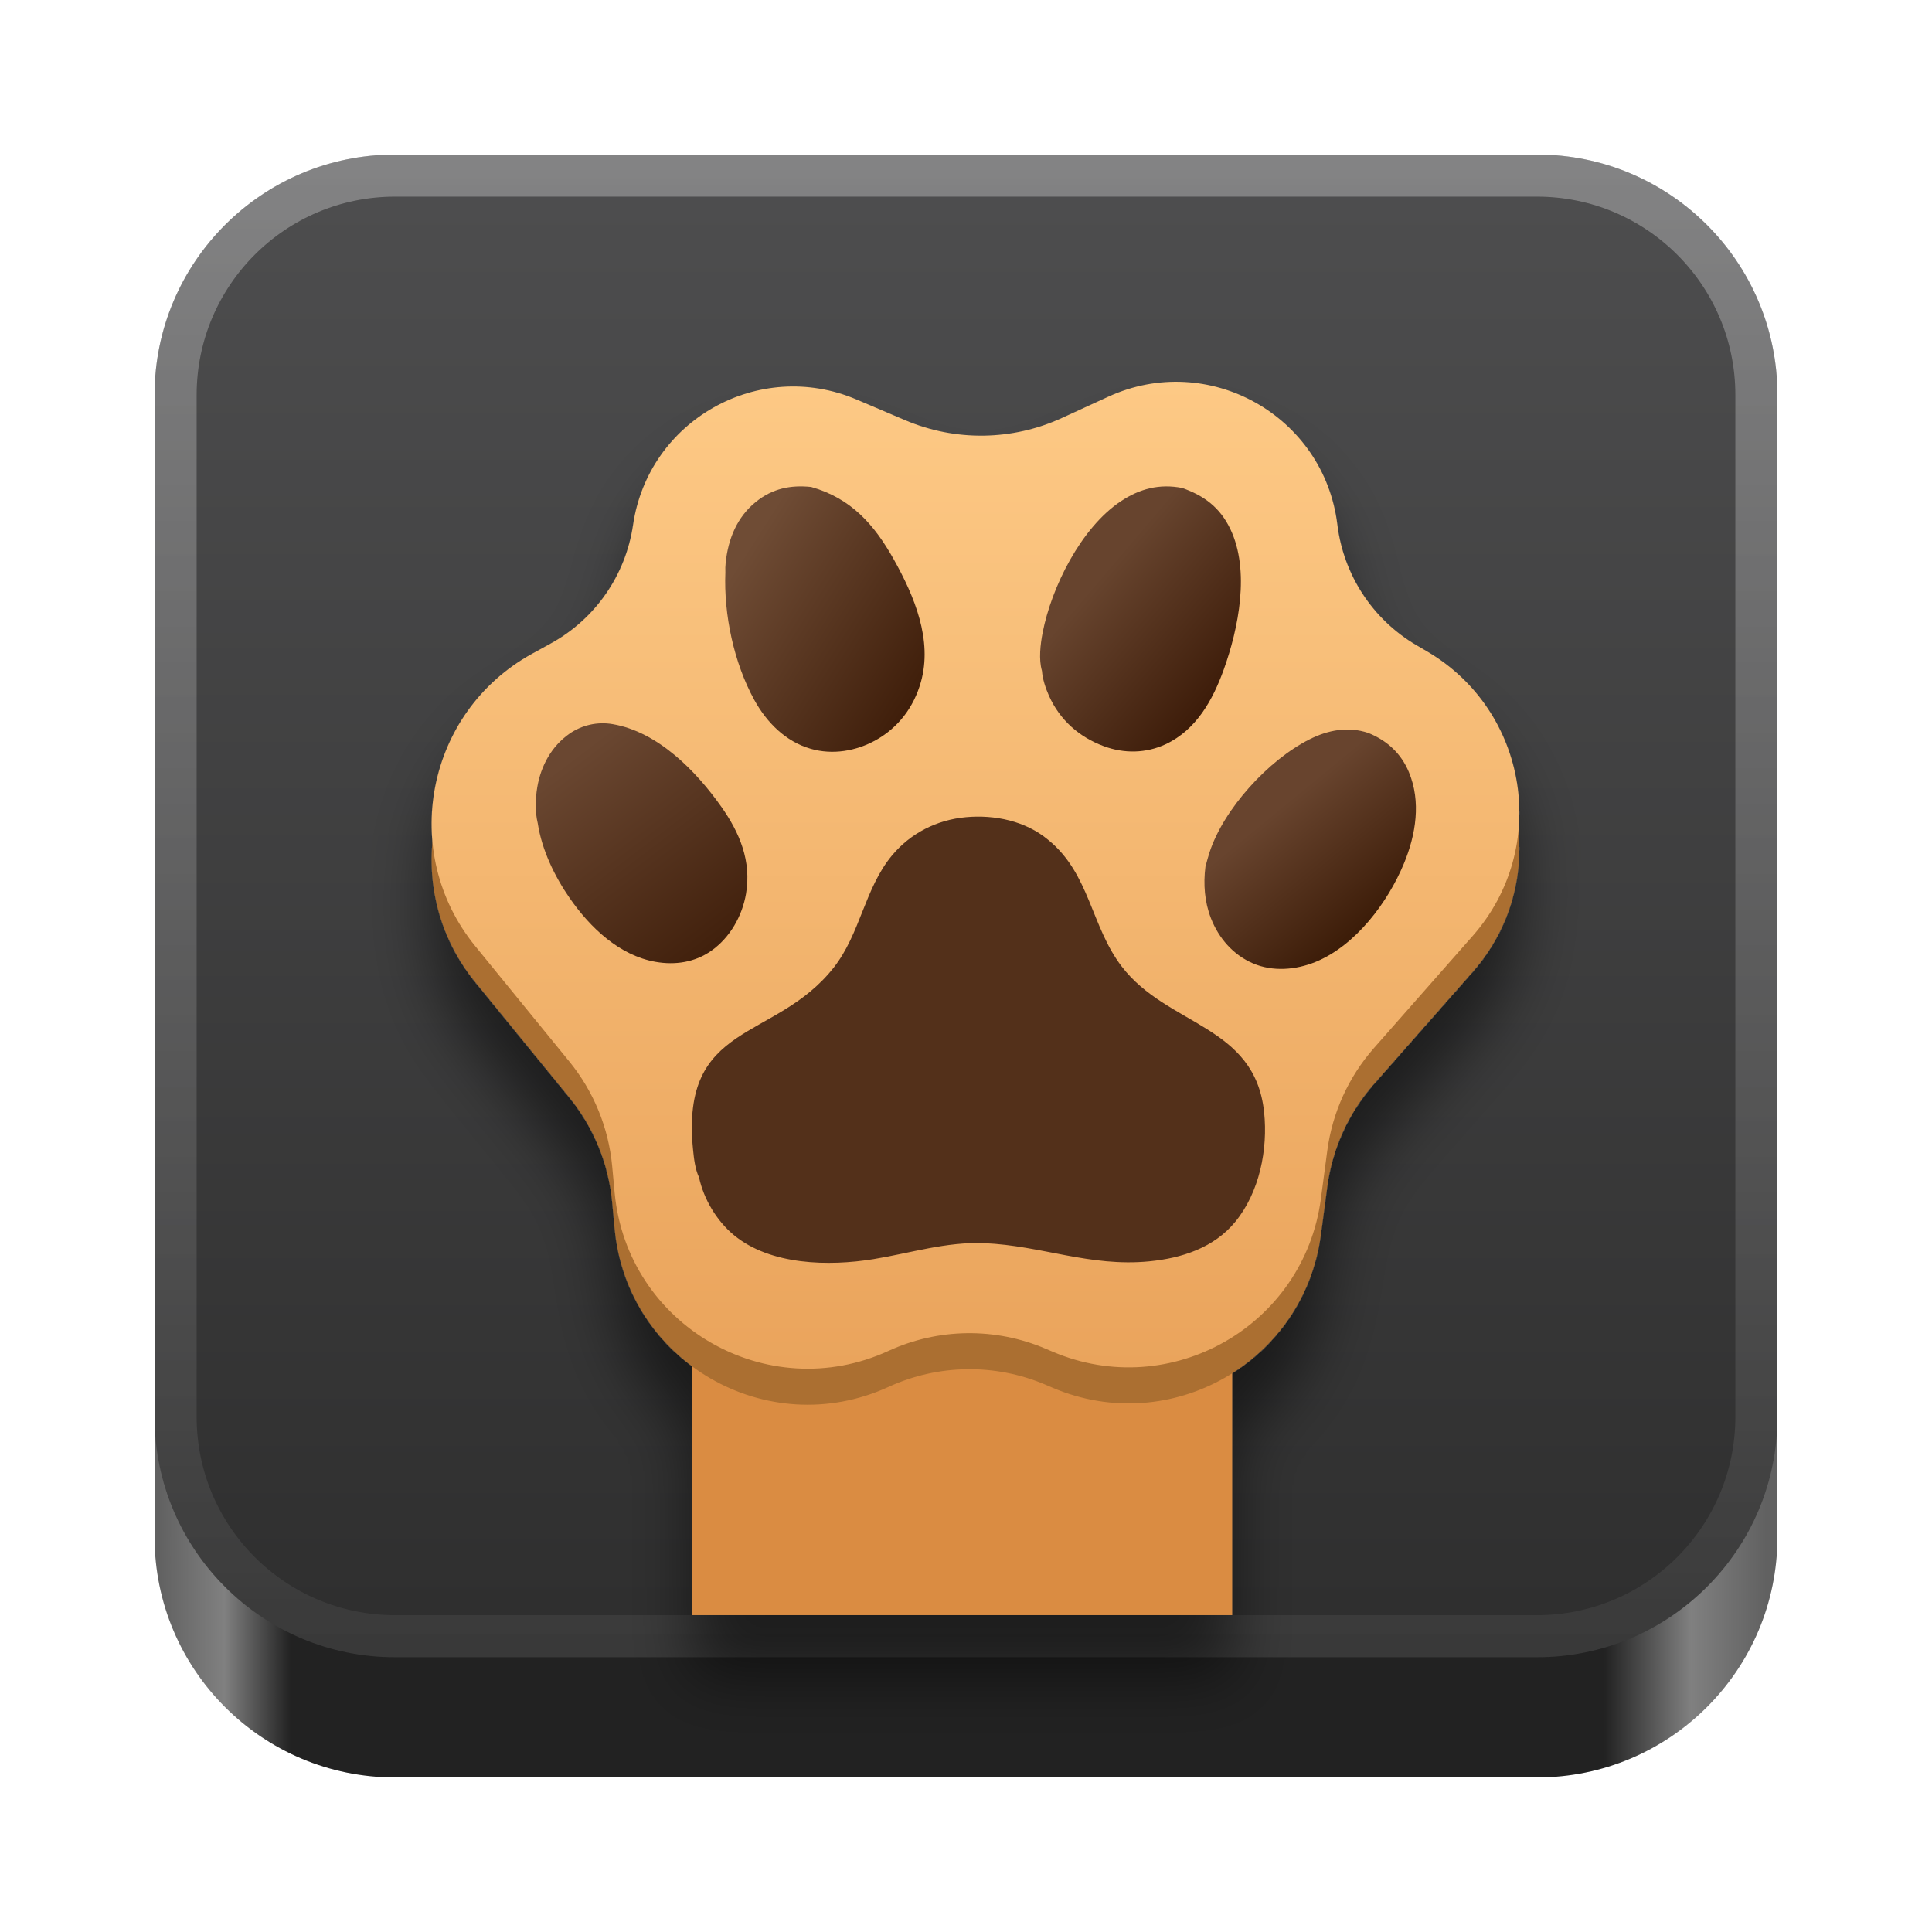
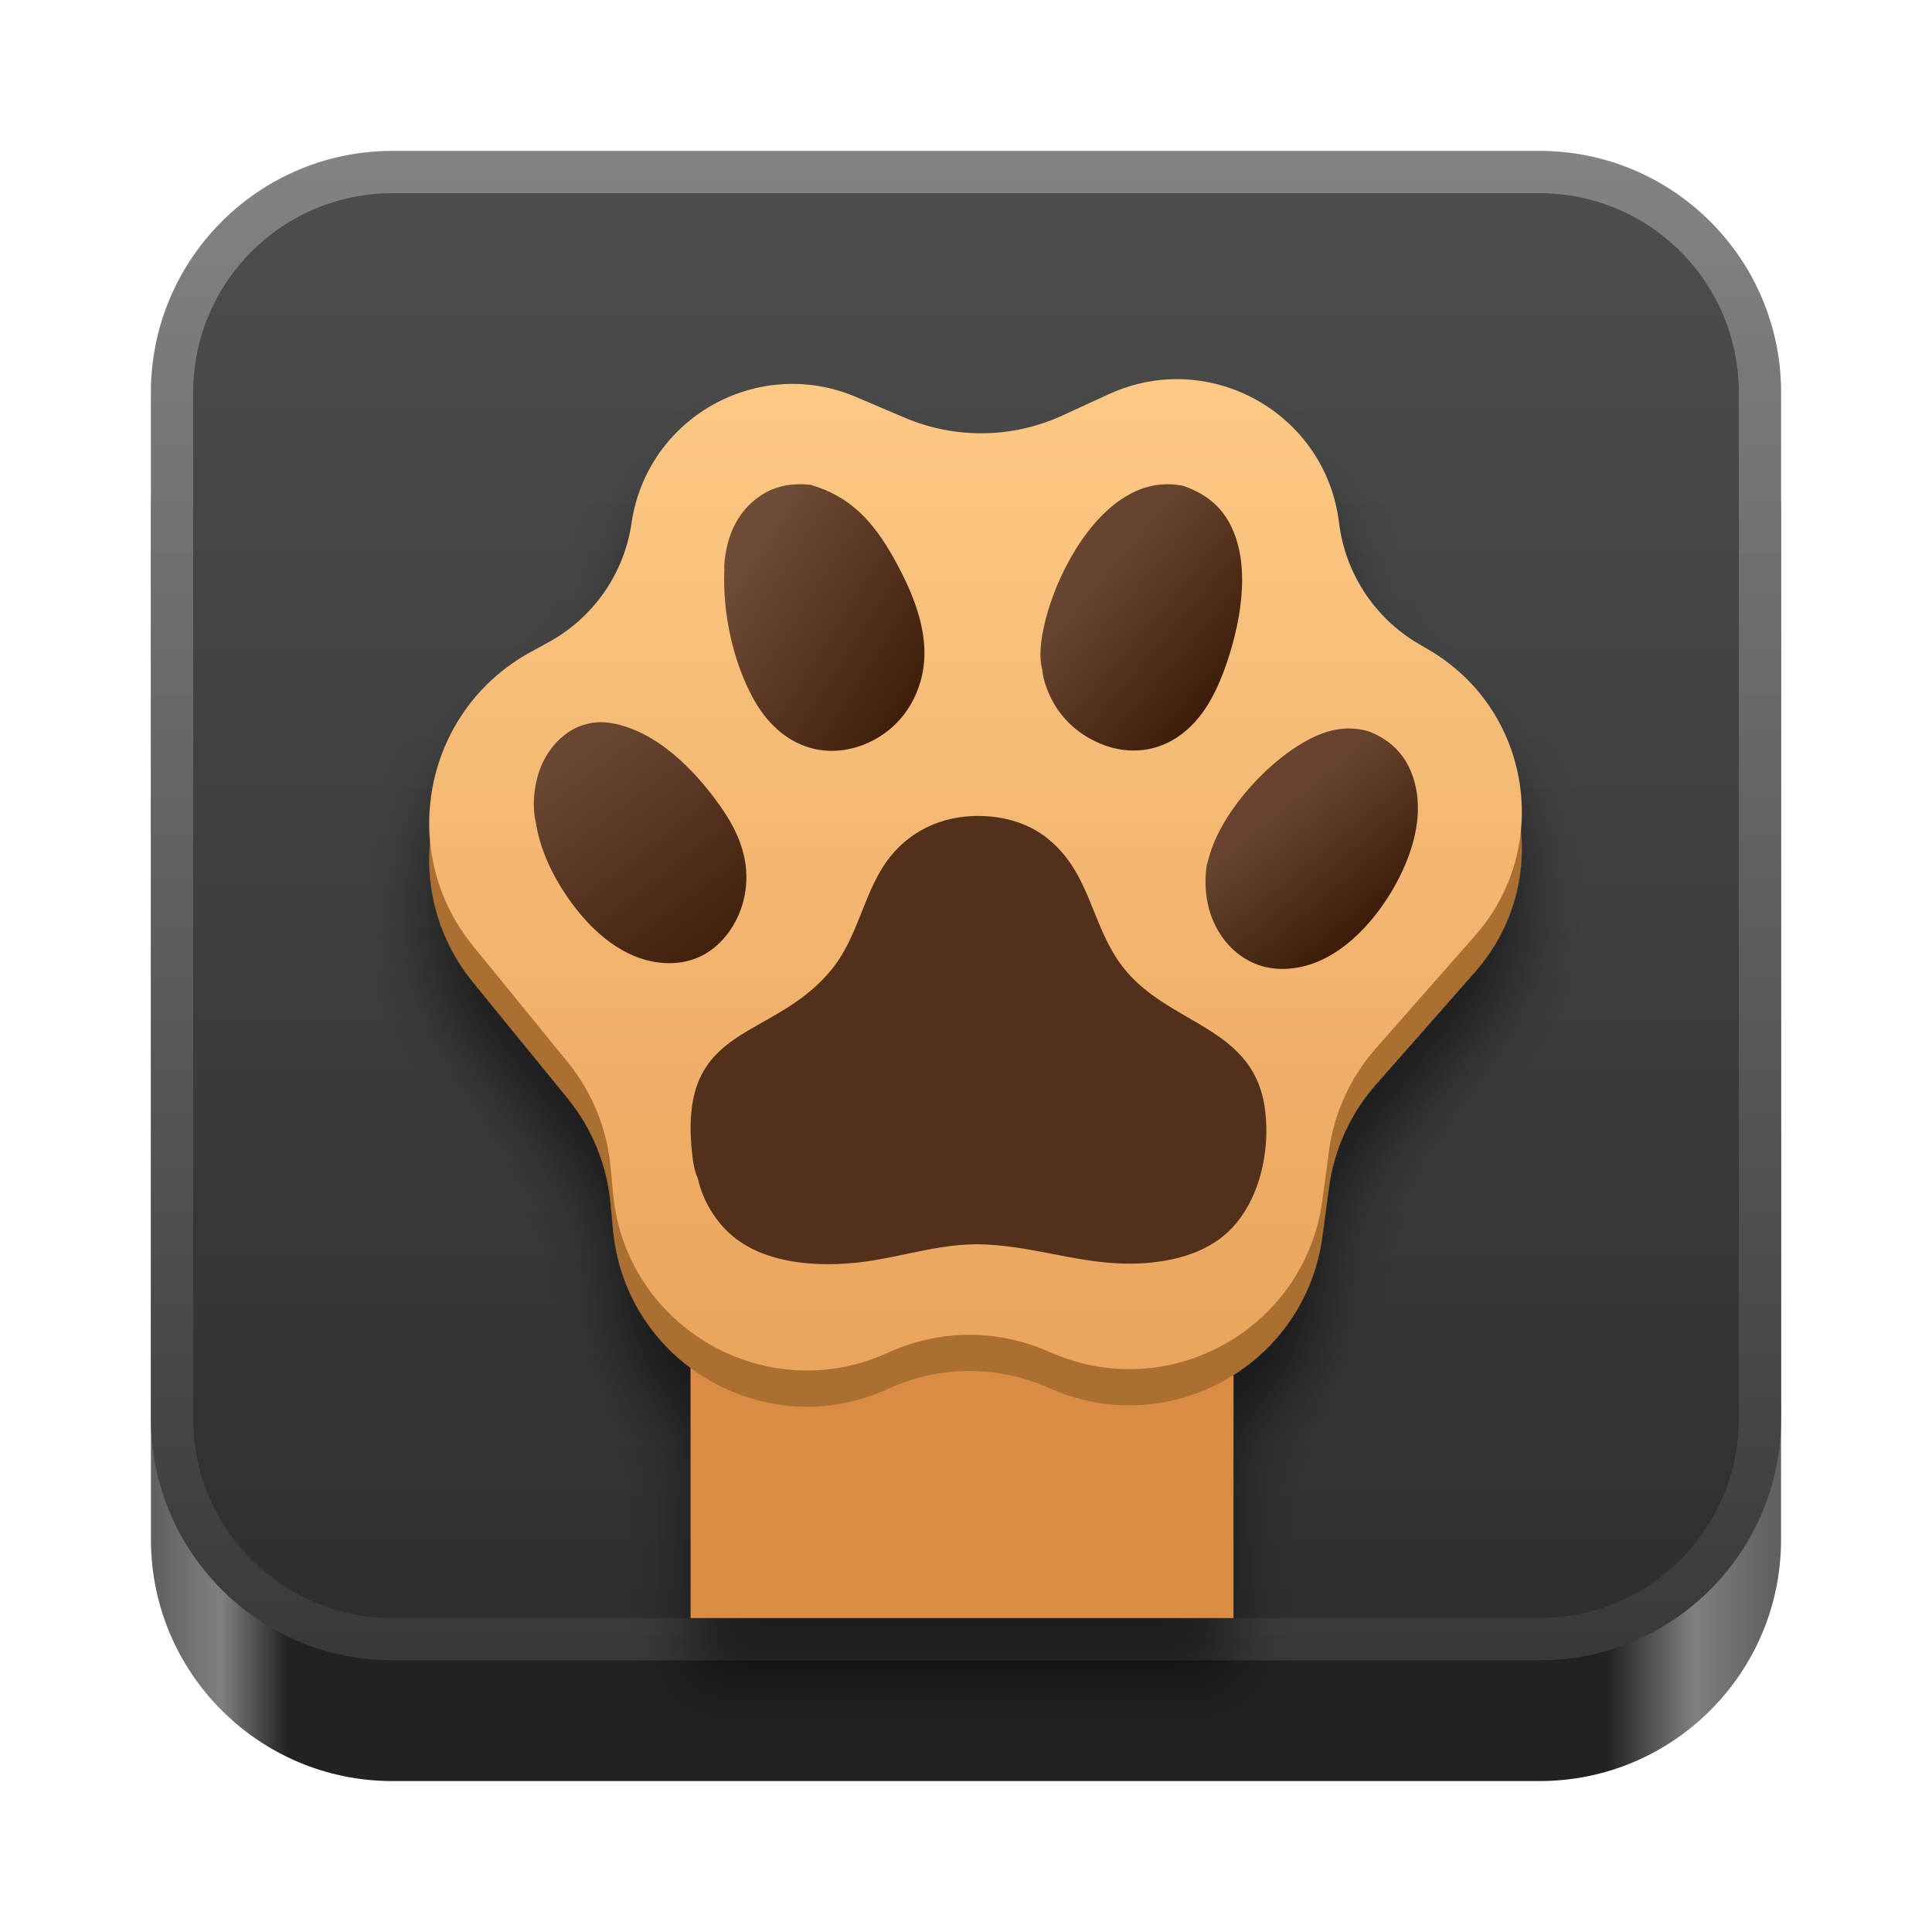
<svg xmlns="http://www.w3.org/2000/svg" width="64" height="64" viewBox="0 0 64 64" fill="none">
-   <rect x="5.12" y="9.102" width="53.76" height="49.778" rx="7.964" fill="url(#paint0_linear_2691_1015)" />
-   <rect x="5.12" y="5.12" width="53.76" height="49.778" rx="7.964" fill="url(#paint1_linear_2691_1015)" />
-   <rect x="5.817" y="5.817" width="52.366" height="48.384" rx="7.268" stroke="url(#paint2_linear_2691_1015)" stroke-width="1.394" style="mix-blend-mode:soft-light" />
-   <g filter="url(#filter0_d_2691_1015)">
-     <rect x="22.918" y="34.41" width="17.9" height="19.093" fill="#DA8C42" />
-     <path d="M36.713 14.335C40.026 12.814 43.861 14.957 44.302 18.575C44.506 20.243 45.476 21.72 46.926 22.569L47.269 22.77C50.627 24.735 51.358 29.275 48.787 32.194L45.515 35.911C44.675 36.864 44.138 38.045 43.969 39.305L43.755 40.913C43.193 45.119 38.779 47.634 34.874 45.973L34.631 45.869C32.966 45.161 31.08 45.188 29.436 45.942C25.414 47.789 20.773 45.11 20.361 40.703L20.279 39.821C20.16 38.553 19.667 37.348 18.862 36.36L15.743 32.535C13.209 29.426 14.113 24.78 17.628 22.848L18.249 22.506C19.721 21.697 20.728 20.246 20.971 18.584C21.479 15.107 25.139 13.052 28.373 14.428L29.983 15.113C31.648 15.821 33.534 15.794 35.178 15.04L36.713 14.335Z" fill="#AB6F31" />
-     <path d="M36.713 13.142C40.026 11.621 43.861 13.763 44.302 17.382C44.506 19.05 45.476 20.527 46.926 21.376L47.269 21.576C50.627 23.542 51.358 28.081 48.787 31.001L45.515 34.717C44.675 35.671 44.138 36.852 43.969 38.111L43.755 39.719C43.193 43.926 38.779 46.441 34.874 44.779L34.631 44.676C32.966 43.968 31.08 43.994 29.436 44.749C25.414 46.596 20.773 43.916 20.361 39.51L20.279 38.628C20.16 37.359 19.667 36.155 18.862 35.167L15.743 31.342C13.209 28.233 14.113 23.587 17.628 21.655L18.249 21.313C19.721 20.504 20.728 19.052 20.971 17.391C21.479 13.914 25.139 11.859 28.373 13.234L29.983 13.919C31.648 14.628 33.534 14.601 35.178 13.846L36.713 13.142Z" fill="url(#paint3_linear_2691_1015)" />
-     <path d="M24.029 18.96C24.023 18.852 24.028 18.747 24.039 18.639C24.122 17.852 24.414 17.128 25.043 16.622C25.587 16.184 26.185 16.06 26.87 16.131C28.188 16.505 28.954 17.363 29.611 18.536C30.288 19.746 30.9 21.2 30.505 22.596C30.272 23.421 29.762 24.101 29.009 24.52C28.358 24.882 27.582 25.013 26.858 24.805C26.022 24.566 25.396 23.93 24.986 23.184C24.312 21.956 23.972 20.356 24.029 18.96Z" fill="url(#paint4_linear_2691_1015)" />
-     <path d="M34.516 22.222C34.404 21.844 34.465 21.342 34.538 20.961C34.833 19.441 35.812 17.487 37.118 16.612C37.751 16.188 38.409 16.018 39.16 16.164C39.892 16.42 40.418 16.815 40.758 17.529C41.414 18.903 41.029 20.814 40.539 22.178C40.176 23.188 39.628 24.177 38.617 24.652C37.965 24.958 37.235 24.968 36.563 24.718C35.75 24.417 35.11 23.852 34.752 23.056C34.64 22.806 34.535 22.497 34.516 22.222Z" fill="url(#paint5_linear_2691_1015)" />
-     <path d="M17.814 27.273C17.721 26.901 17.734 26.453 17.798 26.076C17.918 25.372 18.266 24.726 18.858 24.309C19.276 24.017 19.792 23.901 20.294 23.988C21.789 24.241 23.053 25.534 23.893 26.723C24.507 27.591 24.896 28.529 24.713 29.606C24.587 30.345 24.181 31.061 23.562 31.496C23.016 31.88 22.363 31.977 21.712 31.862C20.514 31.65 19.548 30.725 18.877 29.759C18.371 29.031 17.949 28.156 17.814 27.273Z" fill="url(#paint6_linear_2691_1015)" />
-     <path d="M39.932 28.708L39.939 28.684C39.978 28.539 40.017 28.393 40.063 28.249C40.533 26.794 42.023 25.173 43.379 24.492C43.997 24.181 44.658 24.056 45.328 24.28C45.945 24.53 46.41 24.953 46.67 25.574C47.081 26.554 46.903 27.647 46.509 28.601C45.978 29.887 44.907 31.323 43.581 31.864C42.928 32.131 42.168 32.195 41.509 31.914C40.85 31.632 40.373 31.081 40.115 30.421C39.902 29.876 39.858 29.286 39.932 28.708Z" fill="url(#paint7_linear_2691_1015)" />
-     <path d="M23.156 39.001C23.027 38.732 22.987 38.377 22.958 38.083C22.532 33.807 25.666 34.528 27.616 32.055C28.5 30.933 28.641 29.433 29.544 28.344C30.163 27.597 31.038 27.158 32 27.07C32.953 26.983 33.977 27.197 34.723 27.822C36.105 28.945 36.134 30.678 37.159 32.017C38.678 33.999 41.567 33.939 41.875 36.839C42.006 38.075 41.722 39.496 40.921 40.473C40.215 41.335 39.146 41.679 38.07 41.784C36.105 41.976 34.506 41.262 32.609 41.182C31.349 41.129 30.161 41.511 28.933 41.711C27.459 41.95 25.522 41.917 24.311 40.914C23.741 40.443 23.312 39.723 23.156 39.001Z" fill="#53301A" />
+   <rect x="5" y="9" width="54" height="50" rx="8" fill="url(#paint0_linear_2689_60610)" />
+   <rect x="5" y="5" width="54" height="50" rx="8" fill="url(#paint1_linear_2689_60610)" />
+   <rect x="5.7" y="5.7" width="52.6" height="48.6" rx="7.3" stroke="url(#paint2_linear_2689_60610)" stroke-width="1.4" style="mix-blend-mode:soft-light" />
+   <g filter="url(#filter0_d_2689_60610)">
+     <rect x="22.878" y="34.421" width="17.98" height="19.179" fill="#DA8C42" />
+     <path d="M36.734 14.256C40.062 12.728 43.914 14.88 44.357 18.515C44.562 20.191 45.537 21.674 46.993 22.527L47.337 22.729C50.71 24.703 51.444 29.262 48.862 32.195L45.575 35.928C44.732 36.886 44.192 38.072 44.023 39.337L43.807 40.952C43.243 45.178 38.809 47.704 34.886 46.035L34.642 45.931C32.97 45.22 31.076 45.247 29.425 46.005C25.384 47.859 20.723 45.168 20.309 40.742L20.226 39.856C20.107 38.582 19.612 37.372 18.803 36.38L15.671 32.538C13.125 29.415 14.033 24.748 17.563 22.807L18.188 22.464C19.666 21.651 20.678 20.193 20.922 18.525C21.432 15.032 25.109 12.967 28.357 14.349L29.974 15.037C31.646 15.749 33.541 15.722 35.192 14.964L36.734 14.256Z" fill="#AB6F31" />
+     <path d="M36.734 13.057C40.062 11.53 43.914 13.682 44.357 17.317C44.562 18.992 45.537 20.476 46.993 21.328L47.337 21.53C50.71 23.504 51.444 28.064 48.862 30.997L45.575 34.73C44.732 35.687 44.192 36.874 44.023 38.139L43.807 39.754C43.243 43.979 38.809 46.505 34.886 44.836L34.642 44.733C32.97 44.021 31.076 44.048 29.425 44.806C25.384 46.661 20.723 43.969 20.309 39.543L20.226 38.657C20.107 37.383 19.612 36.173 18.803 35.181L15.671 31.339C13.125 28.216 14.033 23.549 17.563 21.608L18.188 21.265C19.666 20.453 20.678 18.995 20.922 17.326C21.432 13.833 25.109 11.769 28.357 13.15L29.974 13.839C31.646 14.55 33.541 14.523 35.192 13.765L36.734 13.057Z" fill="url(#paint3_linear_2689_60610)" />
+     <path d="M23.994 18.902C23.988 18.794 23.992 18.687 24.004 18.579C24.087 17.789 24.38 17.062 25.012 16.553C25.559 16.113 26.159 15.989 26.847 16.06C28.171 16.436 28.941 17.297 29.6 18.476C30.28 19.691 30.895 21.151 30.498 22.554C30.264 23.382 29.752 24.066 28.996 24.486C28.342 24.85 27.562 24.982 26.835 24.773C25.995 24.532 25.367 23.894 24.955 23.144C24.277 21.911 23.937 20.304 23.994 18.902Z" fill="url(#paint4_linear_2689_60610)" />
+     <path d="M34.527 22.179C34.415 21.799 34.476 21.294 34.55 20.911C34.845 19.384 35.829 17.422 37.141 16.543C37.777 16.117 38.437 15.946 39.192 16.093C39.927 16.351 40.456 16.747 40.797 17.464C41.456 18.844 41.069 20.764 40.577 22.134C40.212 23.148 39.663 24.142 38.647 24.619C37.992 24.926 37.258 24.936 36.583 24.686C35.767 24.383 35.123 23.815 34.765 23.016C34.652 22.765 34.546 22.455 34.527 22.179Z" fill="url(#paint5_linear_2689_60610)" />
+     <path d="M17.751 27.251C17.658 26.878 17.67 26.429 17.735 26.05C17.855 25.342 18.204 24.694 18.799 24.275C19.219 23.981 19.737 23.865 20.242 23.952C21.744 24.206 23.013 25.505 23.857 26.7C24.474 27.571 24.864 28.513 24.68 29.595C24.554 30.337 24.146 31.056 23.525 31.494C22.976 31.88 22.32 31.976 21.667 31.861C20.462 31.649 19.493 30.719 18.818 29.749C18.31 29.018 17.886 28.139 17.751 27.251Z" fill="url(#paint6_linear_2689_60610)" />
+     <path d="M39.968 28.693L39.974 28.669C40.014 28.523 40.053 28.377 40.099 28.232C40.572 26.771 42.068 25.143 43.429 24.459C44.051 24.146 44.715 24.02 45.387 24.245C46.007 24.496 46.474 24.922 46.735 25.545C47.148 26.529 46.969 27.627 46.574 28.586C46.041 29.878 44.964 31.32 43.633 31.863C42.977 32.132 42.214 32.196 41.551 31.913C40.89 31.63 40.41 31.077 40.151 30.414C39.937 29.866 39.893 29.273 39.968 28.693Z" fill="url(#paint7_linear_2689_60610)" />
+     <path d="M23.116 39.032C22.987 38.762 22.947 38.406 22.917 38.11C22.49 33.815 25.637 34.539 27.596 32.055C28.485 30.928 28.626 29.421 29.533 28.327C30.154 27.577 31.034 27.136 32 27.048C32.957 26.961 33.986 27.175 34.735 27.803C36.123 28.932 36.153 30.673 37.182 32.017C38.708 34.008 41.609 33.947 41.919 36.861C42.051 38.102 41.765 39.529 40.961 40.511C40.252 41.377 39.178 41.722 38.097 41.828C36.123 42.021 34.517 41.303 32.612 41.223C31.346 41.17 30.153 41.553 28.919 41.754C27.439 41.995 25.493 41.961 24.277 40.954C23.705 40.48 23.273 39.758 23.116 39.032Z" fill="#53301A" />
  </g>
  <defs>
-     <filter id="filter0_d_2691_1015" x="12.252" y="12.646" width="40.125" height="44.95" filterUnits="userSpaceOnUse" color-interpolation-filters="sRGB">
+     <filter id="filter0_d_2689_60610" x="12.163" y="12.56" width="40.304" height="45.151" filterUnits="userSpaceOnUse" color-interpolation-filters="sRGB">
      <feFlood flood-opacity="0" result="BackgroundImageFix" />
      <feColorMatrix in="SourceAlpha" type="matrix" values="0 0 0 0 0 0 0 0 0 0 0 0 0 0 0 0 0 0 127 0" result="hardAlpha" />
-       <feOffset dy="2.046" />
-       <feGaussianBlur stdDeviation="1.023" />
+       <feOffset dy="2.055" />
+       <feGaussianBlur stdDeviation="1.028" />
      <feComposite in2="hardAlpha" operator="out" />
      <feColorMatrix type="matrix" values="0 0 0 0 0 0 0 0 0 0 0 0 0 0 0 0 0 0 0.51 0" />
-       <feBlend mode="normal" in2="BackgroundImageFix" result="effect1_dropShadow_2691_1015" />
-       <feBlend mode="normal" in="SourceGraphic" in2="effect1_dropShadow_2691_1015" result="shape" />
+       <feBlend mode="normal" in2="BackgroundImageFix" result="effect1_dropShadow_2689_60610" />
+       <feBlend mode="normal" in="SourceGraphic" in2="effect1_dropShadow_2689_60610" result="shape" />
    </filter>
-     <linearGradient id="paint0_linear_2691_1015" x1="5.253" y1="58.051" x2="58.523" y2="58.051" gradientUnits="userSpaceOnUse">
+     <linearGradient id="paint0_linear_2689_60610" x1="5.133" y1="58.167" x2="58.642" y2="58.167" gradientUnits="userSpaceOnUse">
      <stop stop-color="#616161" />
      <stop offset="0.041" stop-color="#808080" />
      <stop offset="0.082" stop-color="#222222" />
      <stop offset="0.899" stop-color="#222222" />
      <stop offset="0.953" stop-color="#808080" />
      <stop offset="1" stop-color="#616161" />
    </linearGradient>
-     <linearGradient id="paint1_linear_2691_1015" x1="32" y1="5.12" x2="32" y2="54.898" gradientUnits="userSpaceOnUse">
+     <linearGradient id="paint1_linear_2689_60610" x1="32" y1="5" x2="32" y2="55" gradientUnits="userSpaceOnUse">
      <stop stop-color="#4E4E4F" />
      <stop offset="1" stop-color="#2E2E2E" />
    </linearGradient>
-     <linearGradient id="paint2_linear_2691_1015" x1="32" y1="1.138" x2="32" y2="60.871" gradientUnits="userSpaceOnUse">
+     <linearGradient id="paint2_linear_2689_60610" x1="32" y1="1" x2="32" y2="61" gradientUnits="userSpaceOnUse">
      <stop stop-color="white" stop-opacity="0.9" />
      <stop offset="1" stop-color="white" stop-opacity="0.1" />
    </linearGradient>
-     <linearGradient id="paint3_linear_2691_1015" x1="32.314" y1="12.646" x2="32.314" y2="45.34" gradientUnits="userSpaceOnUse">
+     <linearGradient id="paint3_linear_2689_60610" x1="32.316" y1="12.56" x2="32.316" y2="45.4" gradientUnits="userSpaceOnUse">
      <stop stop-color="#FDC985" />
      <stop offset="1" stop-color="#EAA45C" />
    </linearGradient>
-     <linearGradient id="paint4_linear_2691_1015" x1="30.463" y1="22.7" x2="24.359" y2="18.809" gradientUnits="userSpaceOnUse">
+     <linearGradient id="paint4_linear_2689_60610" x1="30.456" y1="22.659" x2="24.325" y2="18.75" gradientUnits="userSpaceOnUse">
      <stop stop-color="#401F0B" />
      <stop offset="1" stop-color="#6F4C35" />
    </linearGradient>
-     <linearGradient id="paint5_linear_2691_1015" x1="40.49" y1="22.657" x2="36.392" y2="19.174" gradientUnits="userSpaceOnUse">
+     <linearGradient id="paint5_linear_2689_60610" x1="40.528" y1="22.615" x2="36.412" y2="19.116" gradientUnits="userSpaceOnUse">
      <stop stop-color="#3E1D0A" />
      <stop offset="1" stop-color="#67442E" />
    </linearGradient>
-     <linearGradient id="paint6_linear_2691_1015" x1="23.666" y1="31.257" x2="18.976" y2="25.078" gradientUnits="userSpaceOnUse">
+     <linearGradient id="paint6_linear_2689_60610" x1="23.628" y1="31.254" x2="18.918" y2="25.047" gradientUnits="userSpaceOnUse">
      <stop stop-color="#42210D" />
      <stop offset="1" stop-color="#6A4731" />
    </linearGradient>
-     <linearGradient id="paint7_linear_2691_1015" x1="45.374" y1="30.437" x2="42.365" y2="26.778" gradientUnits="userSpaceOnUse">
+     <linearGradient id="paint7_linear_2689_60610" x1="45.434" y1="30.43" x2="42.411" y2="26.755" gradientUnits="userSpaceOnUse">
      <stop stop-color="#3D1D09" />
      <stop offset="1" stop-color="#68442E" />
    </linearGradient>
  </defs>
</svg>
